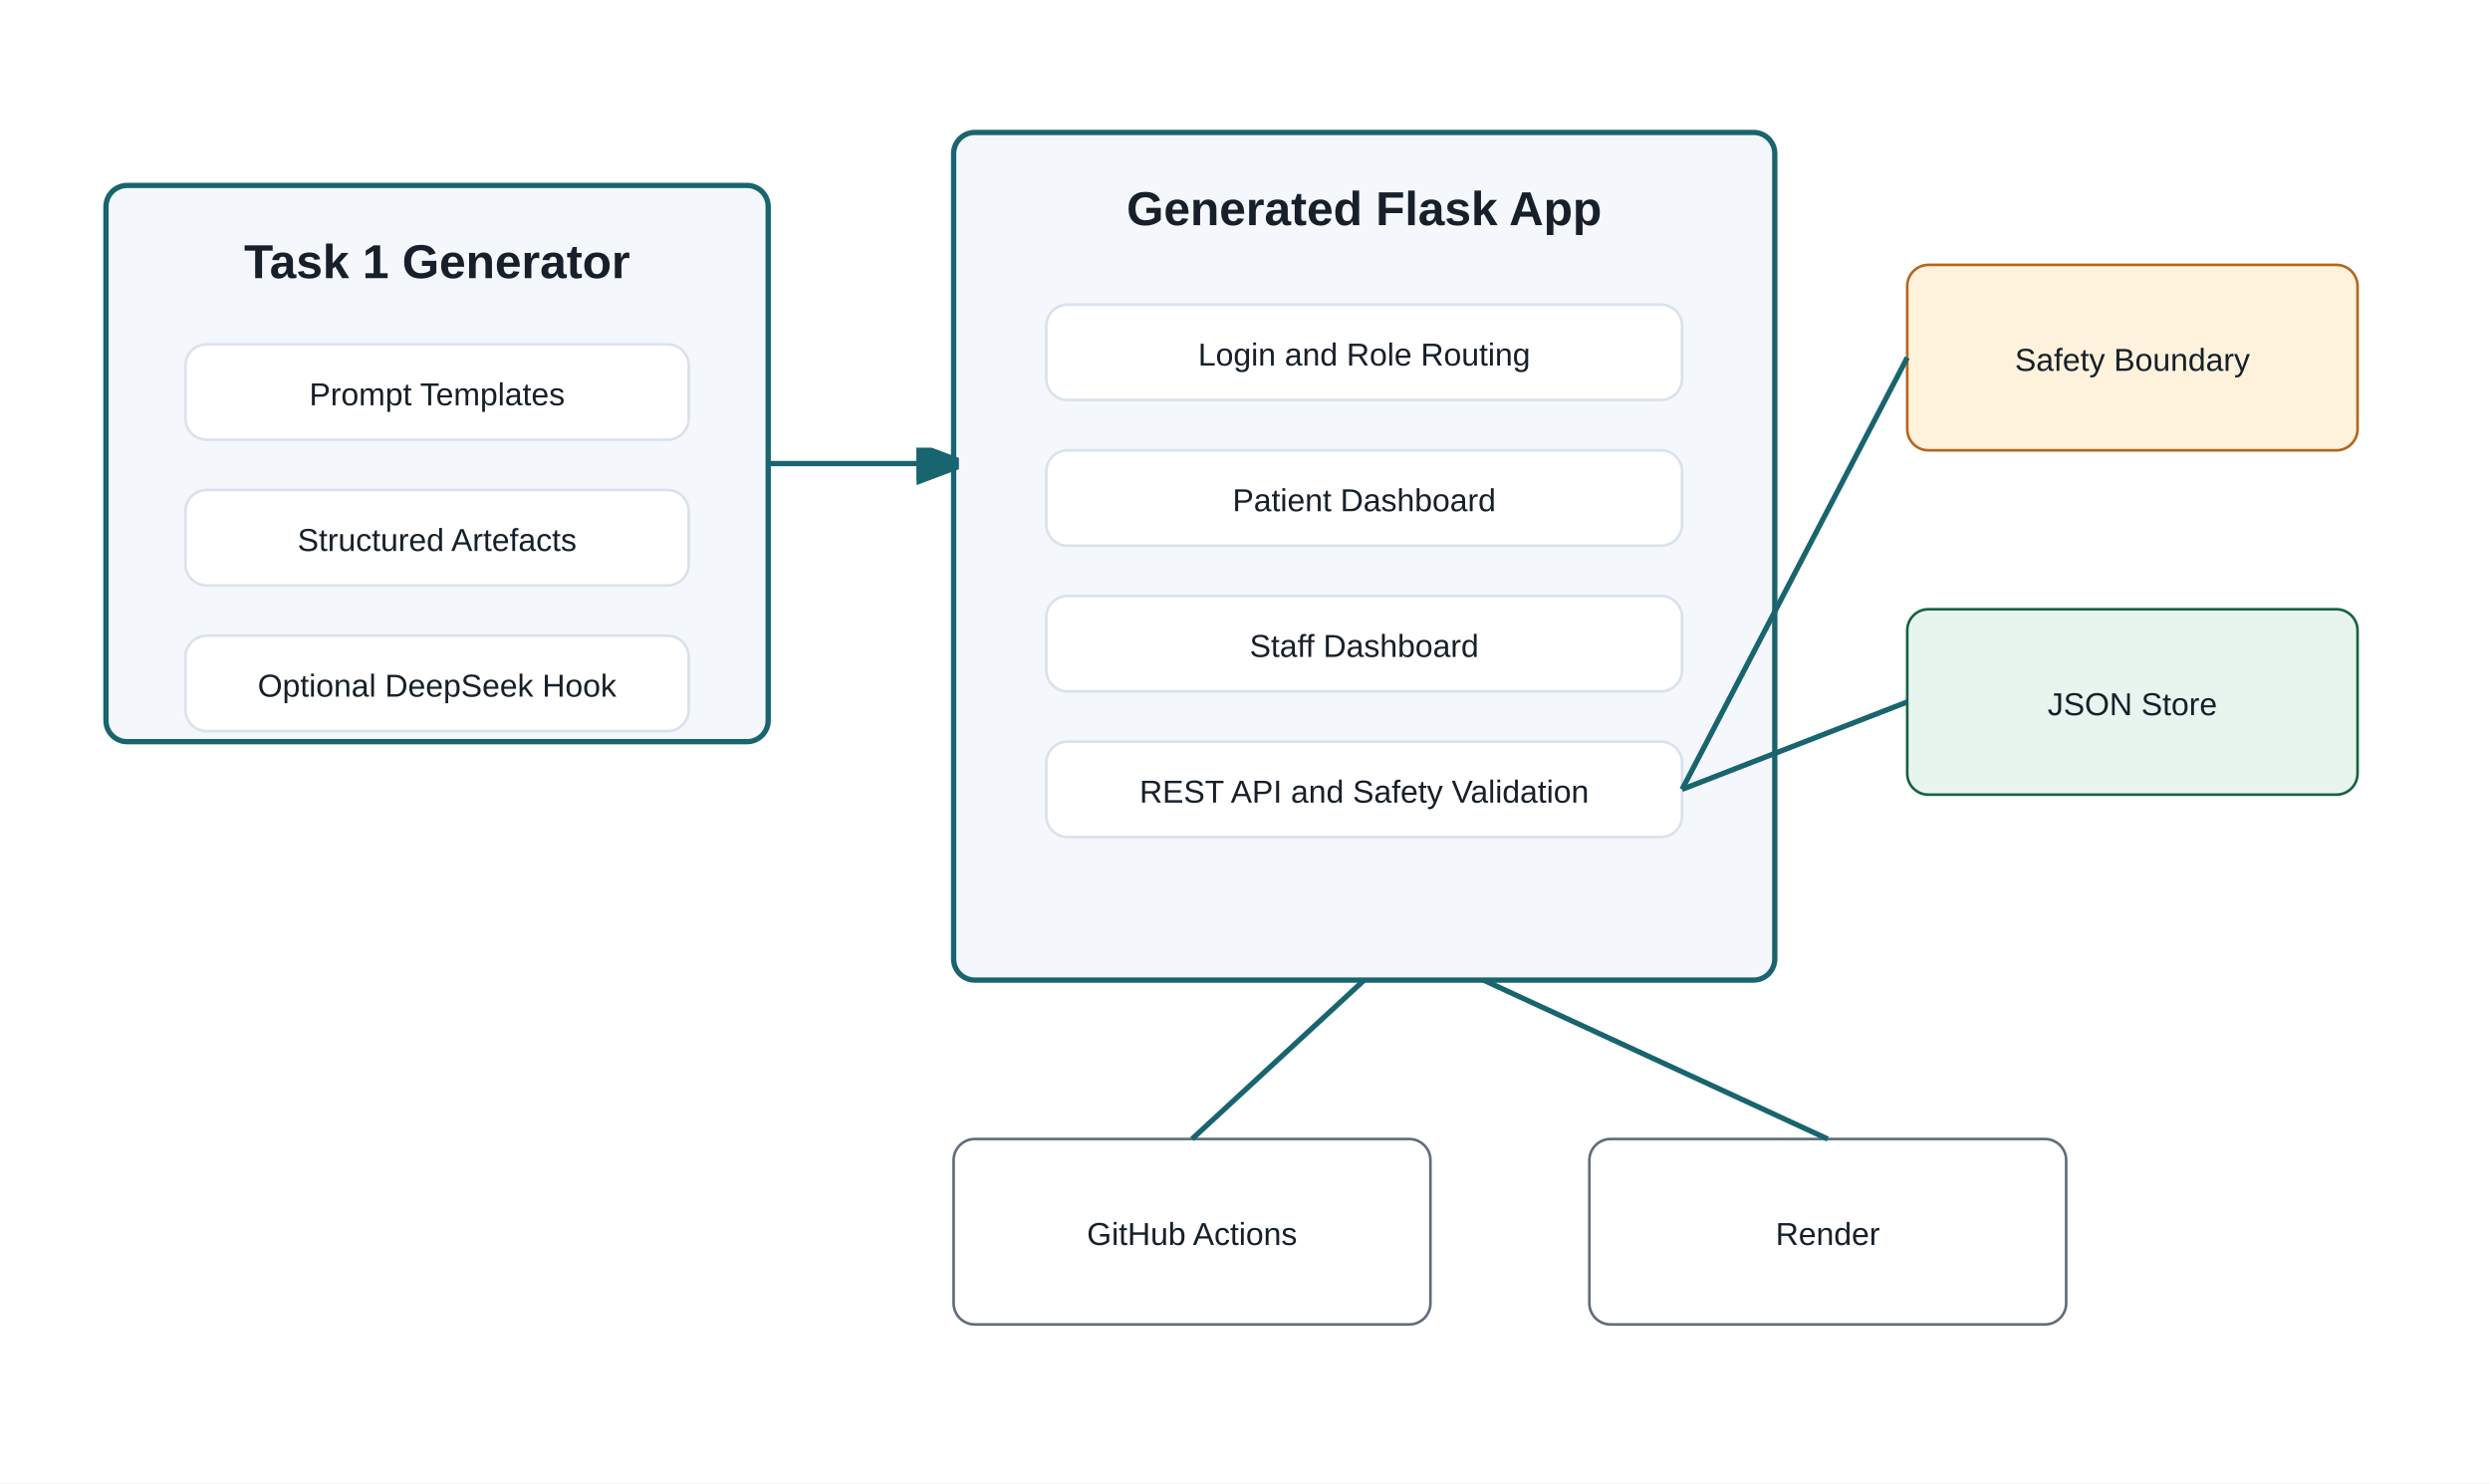
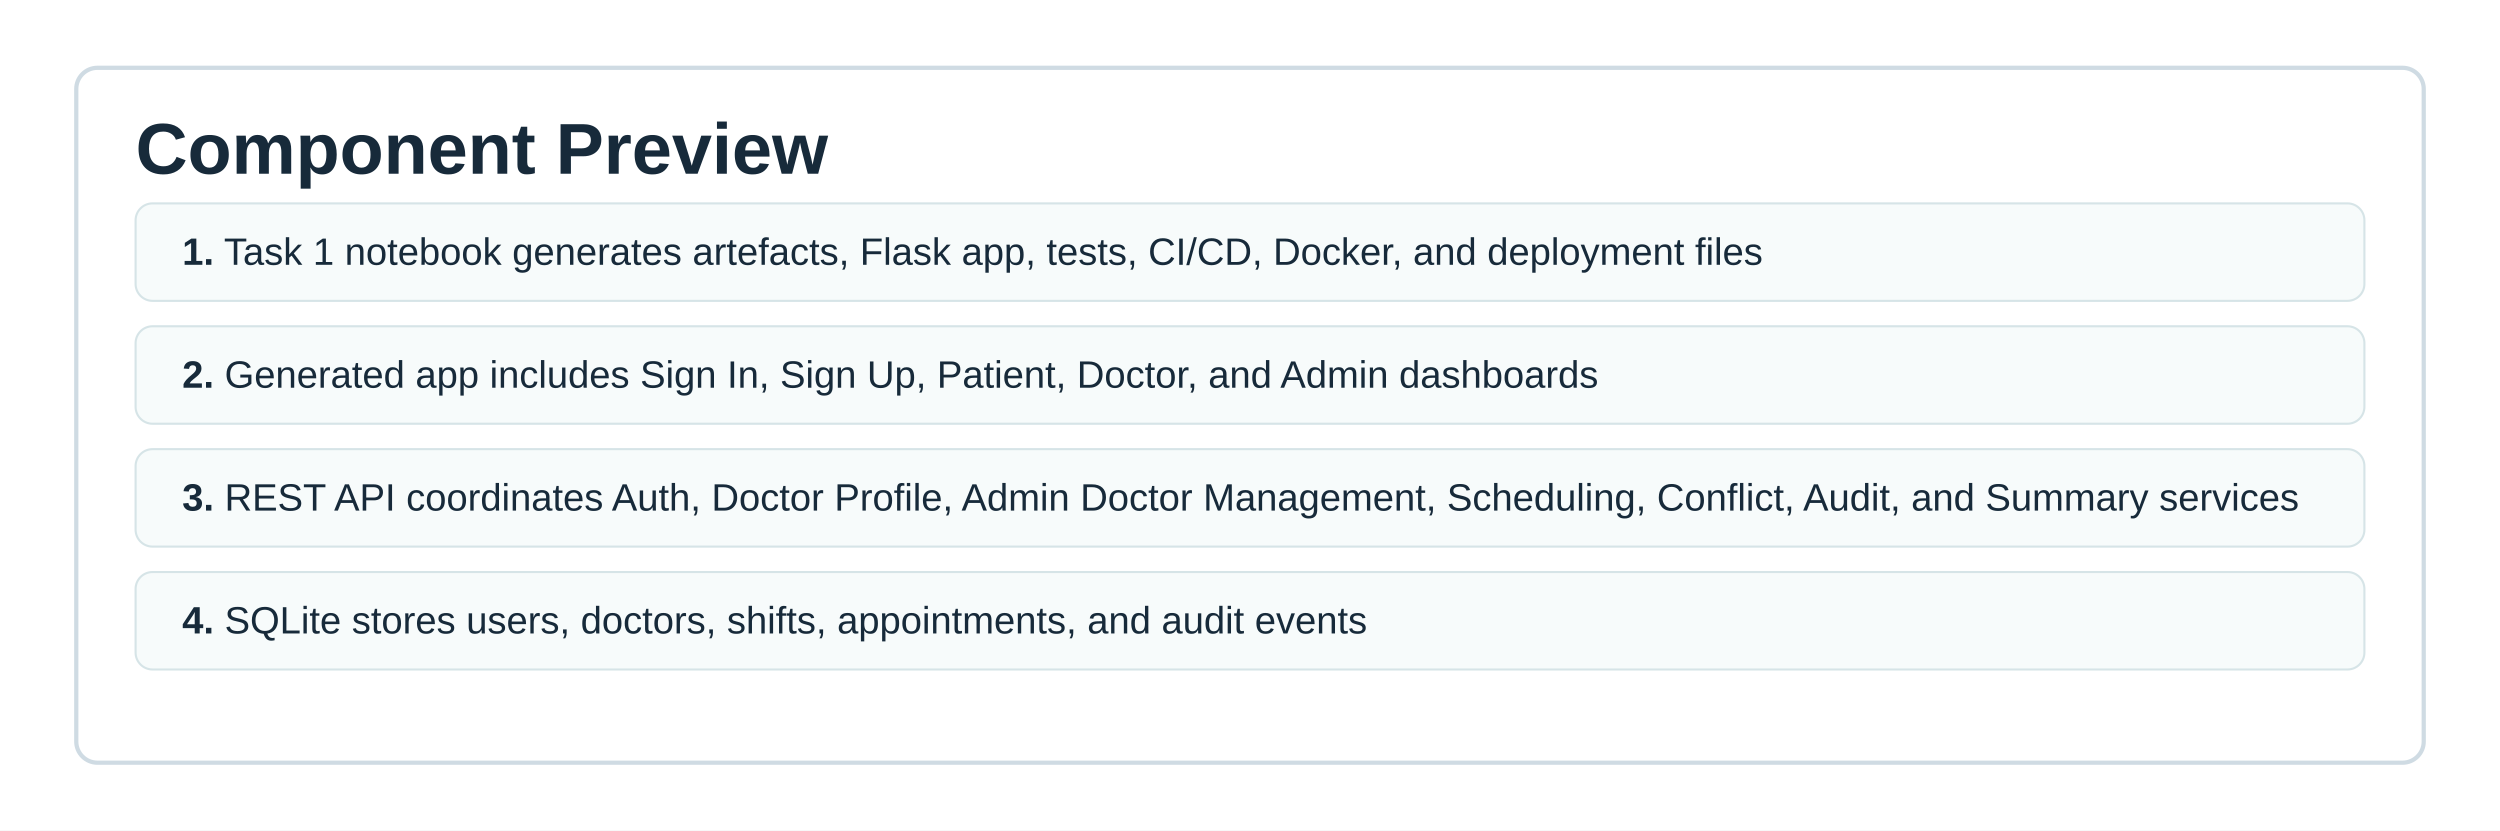
- <svg xmlns="http://www.w3.org/2000/svg" width="940" height="560" viewBox="0 0 940 560" role="img" aria-label="Component diagram for generated clinic appointment system">
-   <rect width="940" height="560" fill="#ffffff" />
-   <g font-family="Arial" fill="#17202a" text-anchor="middle">
-     <rect x="40" y="70" width="250" height="210" rx="8" fill="#f4f7fb" stroke="#18646f" stroke-width="2" />
-     <text x="165" y="105" font-size="18" font-weight="700">Task 1 Generator</text>
-     <rect x="70" y="130" width="190" height="36" rx="8" fill="#ffffff" stroke="#d9e2ec" />
-     <text x="165" y="153">Prompt Templates</text>
-     <rect x="70" y="185" width="190" height="36" rx="8" fill="#ffffff" stroke="#d9e2ec" />
-     <text x="165" y="208">Structured Artefacts</text>
-     <rect x="70" y="240" width="190" height="36" rx="8" fill="#ffffff" stroke="#d9e2ec" />
-     <text x="165" y="263">Optional DeepSeek Hook</text>
-     <rect x="360" y="50" width="310" height="320" rx="8" fill="#f4f7fb" stroke="#18646f" stroke-width="2" />
-     <text x="515" y="85" font-size="18" font-weight="700">Generated Flask App</text>
-     <rect x="395" y="115" width="240" height="36" rx="8" fill="#ffffff" stroke="#d9e2ec" />
-     <text x="515" y="138">Login and Role Routing</text>
-     <rect x="395" y="170" width="240" height="36" rx="8" fill="#ffffff" stroke="#d9e2ec" />
-     <text x="515" y="193">Patient Dashboard</text>
-     <rect x="395" y="225" width="240" height="36" rx="8" fill="#ffffff" stroke="#d9e2ec" />
-     <text x="515" y="248">Staff Dashboard</text>
-     <rect x="395" y="280" width="240" height="36" rx="8" fill="#ffffff" stroke="#d9e2ec" />
-     <text x="515" y="303">REST API and Safety Validation</text>
-     <rect x="720" y="100" width="170" height="70" rx="8" fill="#fff2dc" stroke="#b4661f" />
-     <text x="805" y="140">Safety Boundary</text>
-     <rect x="720" y="230" width="170" height="70" rx="8" fill="#e8f5ef" stroke="#17623f" />
-     <text x="805" y="270">JSON Store</text>
-     <rect x="360" y="430" width="180" height="70" rx="8" fill="#ffffff" stroke="#5f6c7b" />
-     <text x="450" y="470">GitHub Actions</text>
-     <rect x="600" y="430" width="180" height="70" rx="8" fill="#ffffff" stroke="#5f6c7b" />
-     <text x="690" y="470">Render</text>
-   </g>
-   <g stroke="#18646f" stroke-width="2" marker-end="url(#arrow)">
-     <defs>
-       <marker id="arrow" markerWidth="8" markerHeight="8" refX="7" refY="3" orient="auto">
-         <path d="M0,0 L8,3 L0,6 Z" fill="#18646f" />
-       </marker>
-     </defs>
-     <line x1="290" y1="175" x2="360" y2="175" />
-     <line x1="635" y1="298" x2="720" y2="265" />
-     <line x1="635" y1="298" x2="720" y2="135" />
-     <line x1="515" y1="370" x2="450" y2="430" />
-     <line x1="560" y1="370" x2="690" y2="430" />
-   </g>
+ <svg xmlns="http://www.w3.org/2000/svg" width="1180" height="392" viewBox="0 0 1180 392" role="img" aria-label="Component Preview">
+   <rect width="1180" height="392" fill="#ffffff" />
+   <rect x="36" y="32" width="1108" height="328" rx="10" fill="#ffffff" stroke="#cfdbe3" stroke-width="2" />
+   <text x="64" y="82" font-family="Arial, sans-serif" font-size="34" font-weight="700" fill="#172a3a">Component Preview</text>
+   <text x="64" y="112" font-family="Arial, sans-serif" font-size="16" fill="#5d6b7a">Clinic Appointment System scoped doctor/admin workflow</text>
+   <rect x="64" y="96" width="1052" height="46" rx="8" fill="#f7fbfb" stroke="#d6e4e7" />
+   <text x="86" y="125" font-family="Arial, sans-serif" font-size="18" fill="#172a3a">
+     <tspan font-weight="700">1.</tspan> Task 1 notebook generates artefacts, Flask app, tests, CI/CD, Docker, and deployment files</text>
+   <rect x="64" y="154" width="1052" height="46" rx="8" fill="#f7fbfb" stroke="#d6e4e7" />
+   <text x="86" y="183" font-family="Arial, sans-serif" font-size="18" fill="#172a3a">
+     <tspan font-weight="700">2.</tspan> Generated app includes Sign In, Sign Up, Patient, Doctor, and Admin dashboards</text>
+   <rect x="64" y="212" width="1052" height="46" rx="8" fill="#f7fbfb" stroke="#d6e4e7" />
+   <text x="86" y="241" font-family="Arial, sans-serif" font-size="18" fill="#172a3a">
+     <tspan font-weight="700">3.</tspan> REST API coordinates Auth, Doctor Profile, Admin Doctor Management, Scheduling, Conflict, Audit, and Summary services</text>
+   <rect x="64" y="270" width="1052" height="46" rx="8" fill="#f7fbfb" stroke="#d6e4e7" />
+   <text x="86" y="299" font-family="Arial, sans-serif" font-size="18" fill="#172a3a">
+     <tspan font-weight="700">4.</tspan> SQLite stores users, doctors, shifts, appointments, and audit events</text>
</svg>
